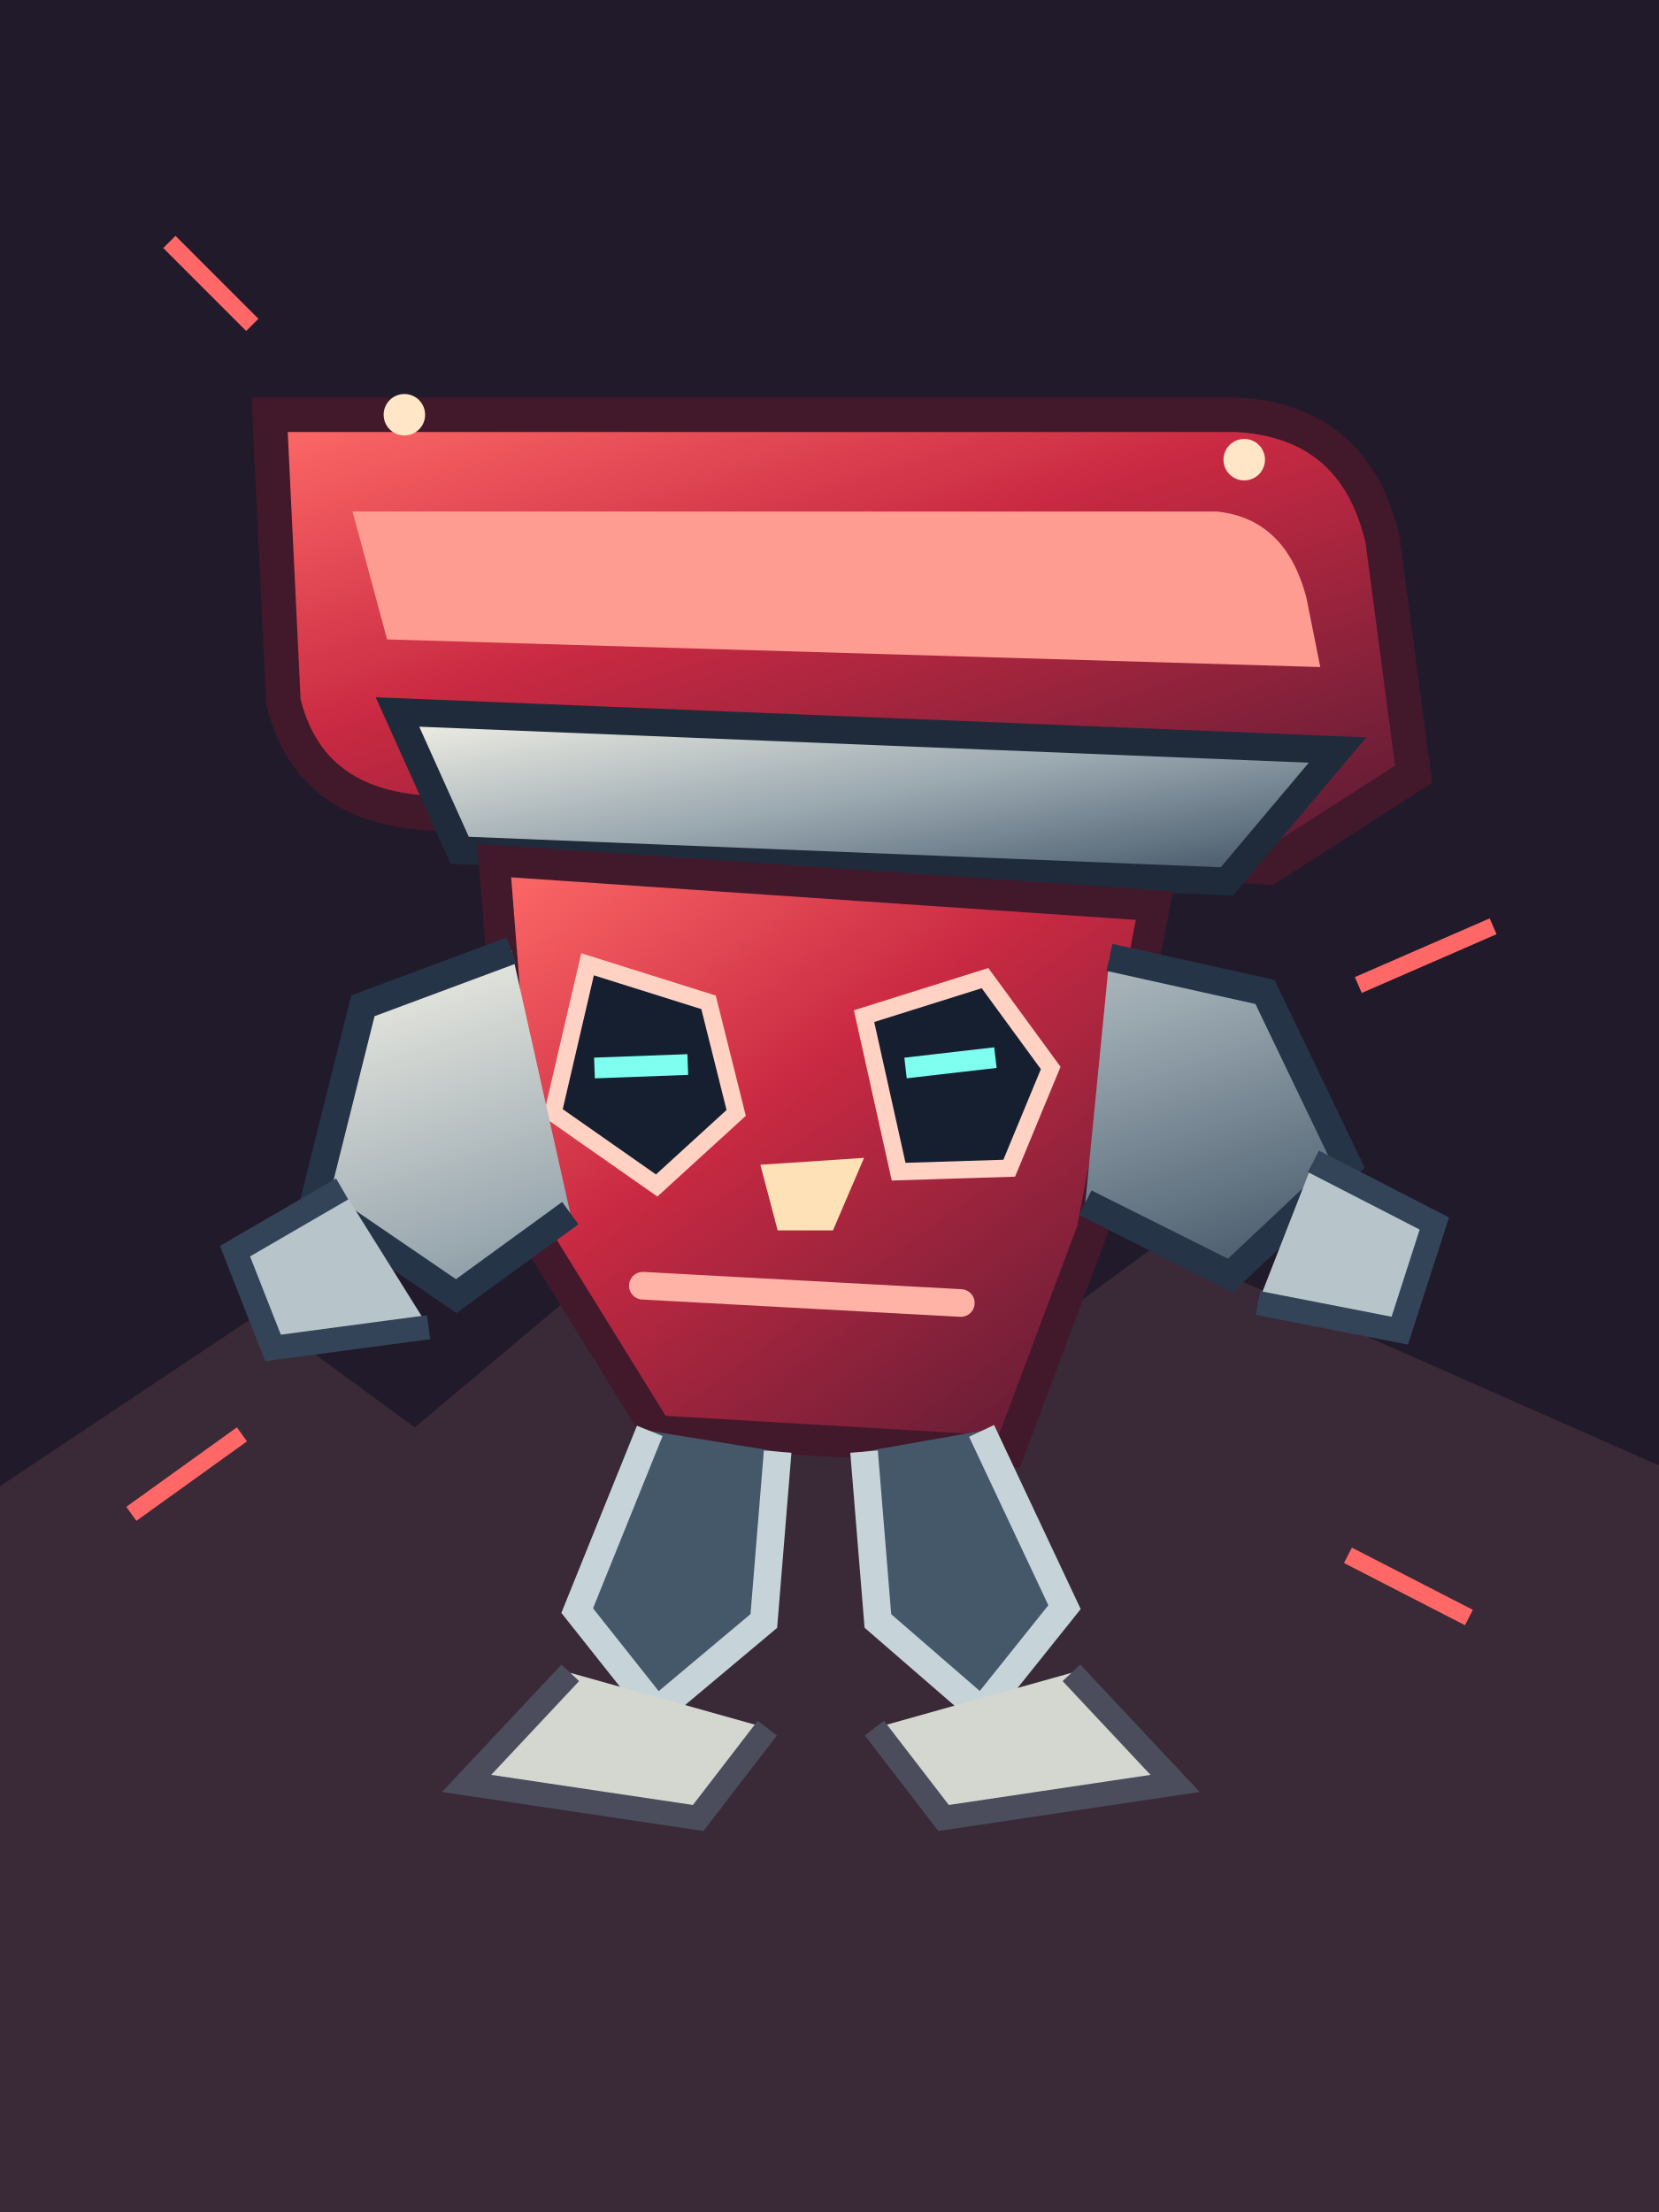
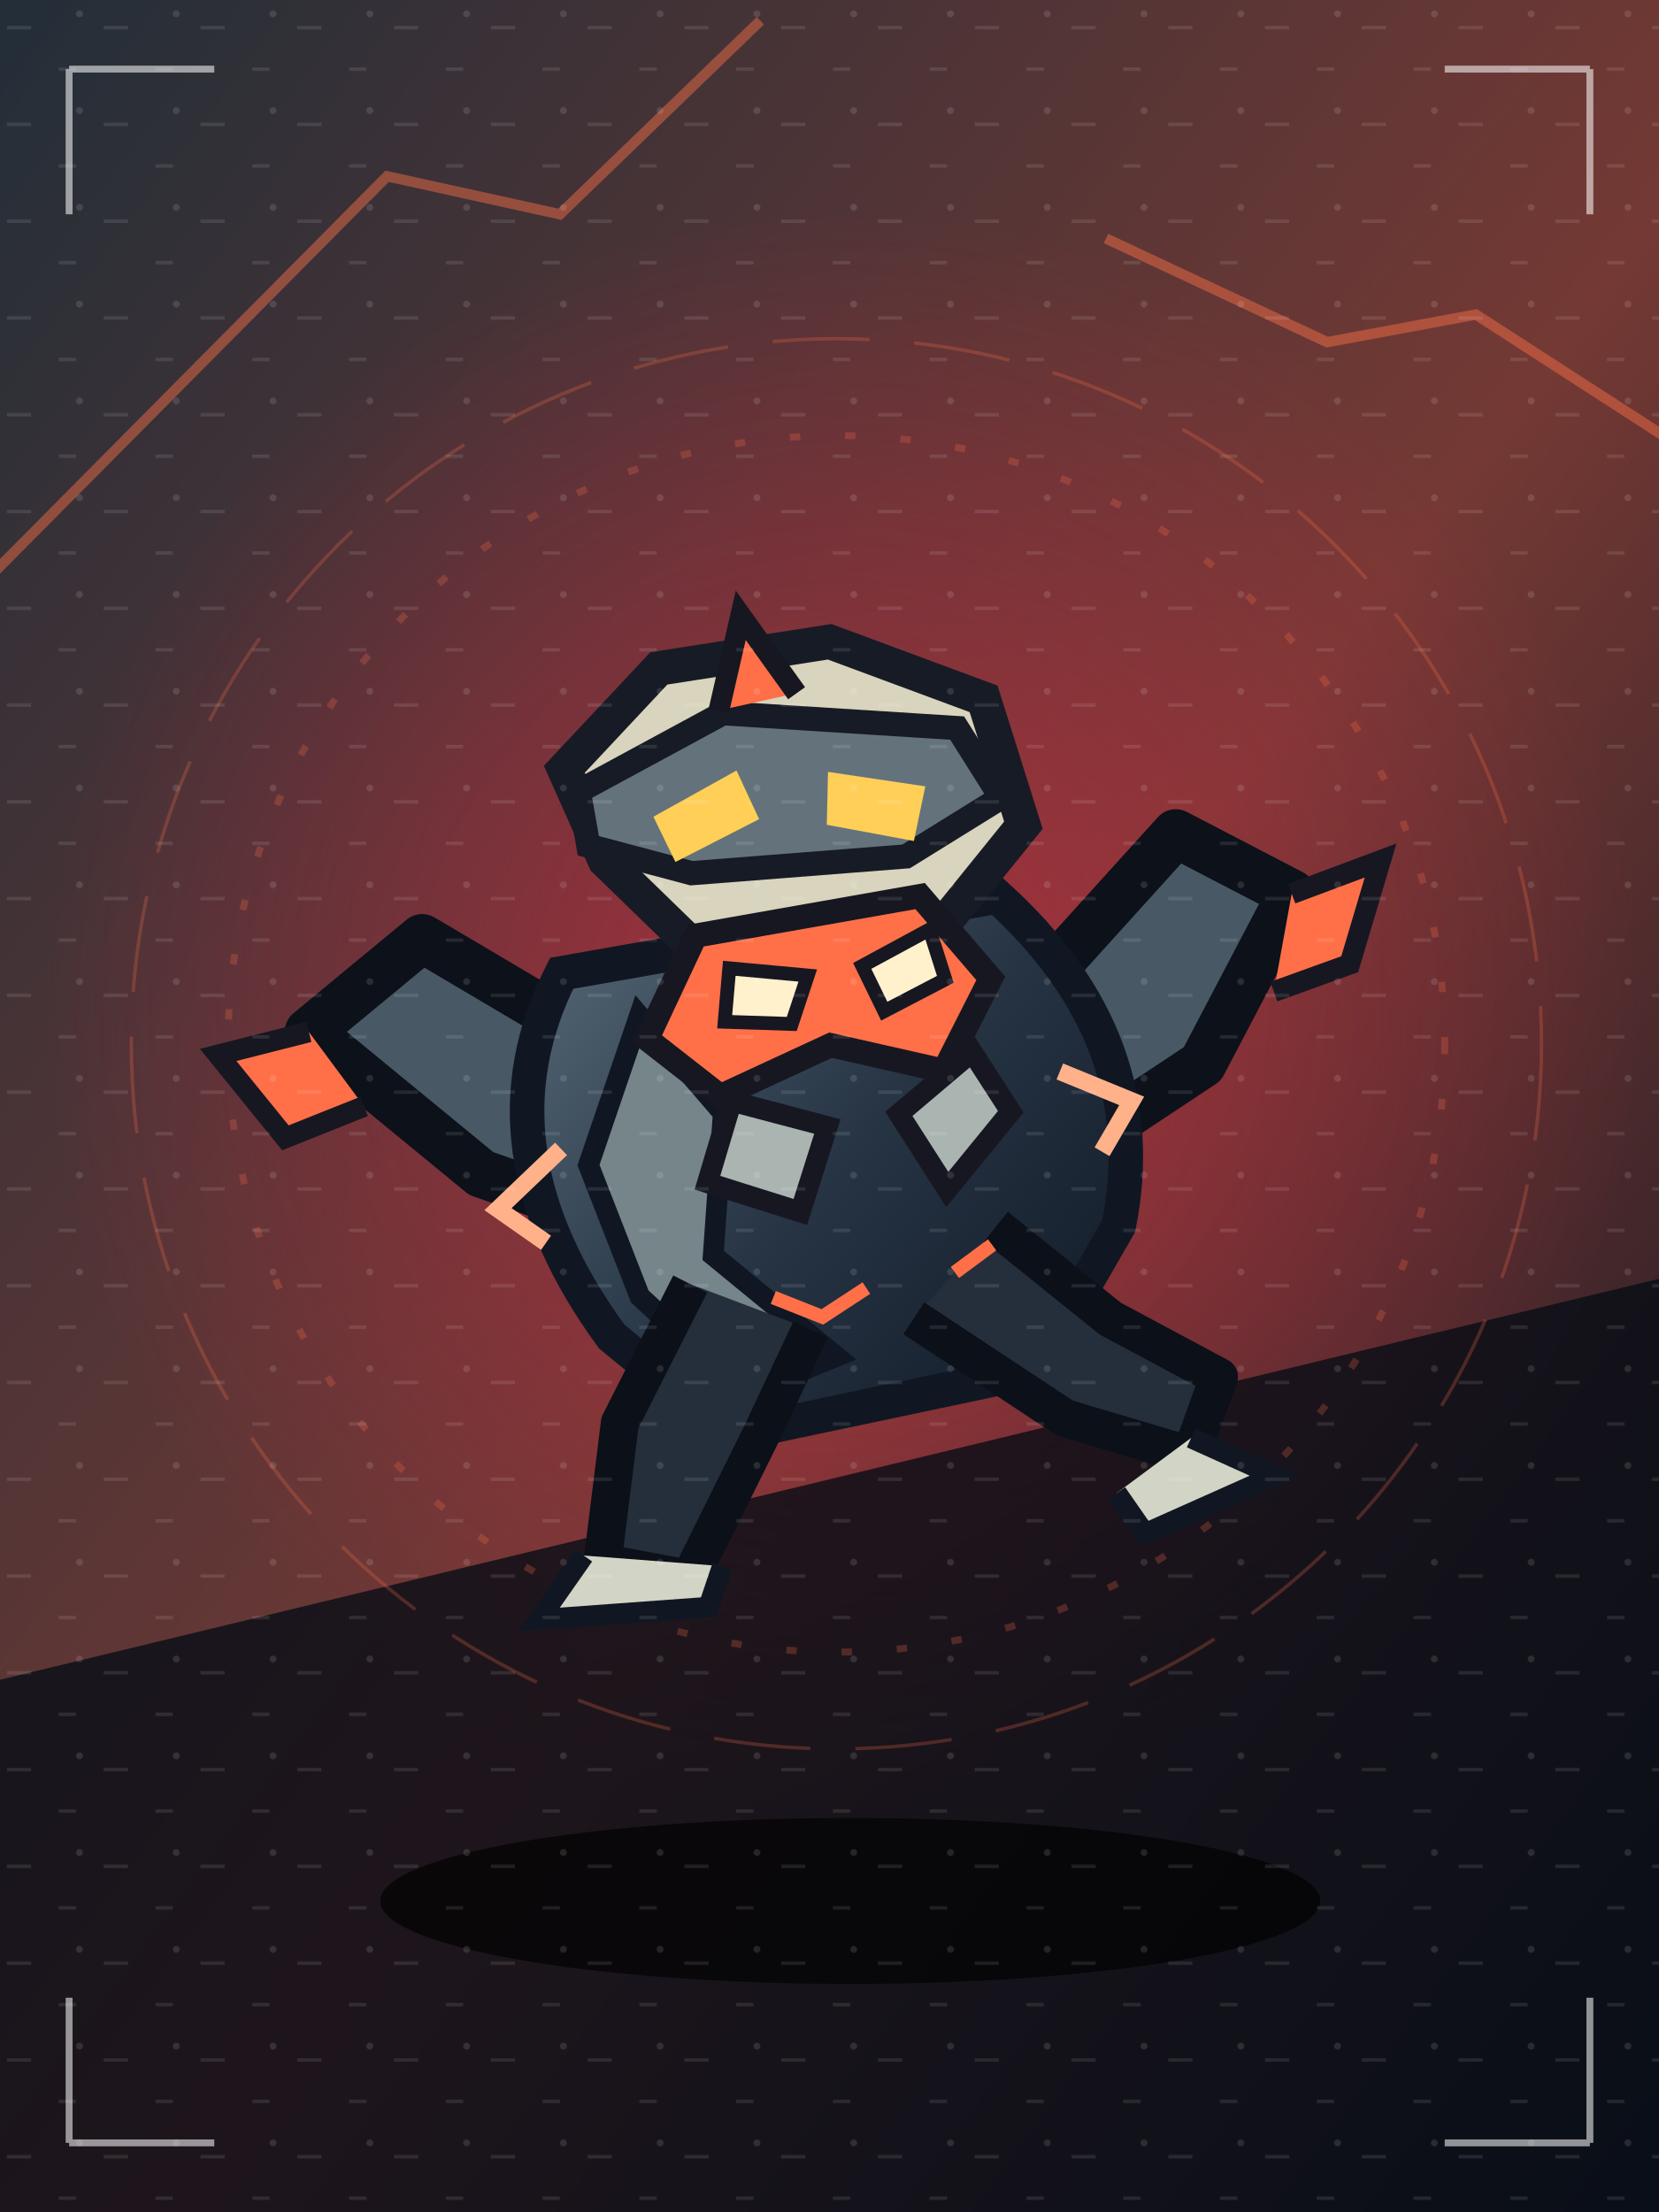
<svg xmlns="http://www.w3.org/2000/svg" width="480" height="640" viewBox="0 0 480 640">
  <defs>
-     <linearGradient id="red" x2="0.8" y2="1">
-       <stop stop-color="#ff6b68" />
-       <stop offset=".45" stop-color="#c92942" />
-       <stop offset="1" stop-color="#641d36" />
+     <linearGradient id="bg" x2="1" y2="1">
+       <stop stop-color="#222e38" />
+       <stop offset=".55" stop-color="#743934" />
+       <stop offset="1" stop-color="#101421" />
    </linearGradient>
-     <linearGradient id="steel" x2="1" y2="1">
-       <stop stop-color="#f4f2e7" />
-       <stop offset=".5" stop-color="#9aa8b0" />
-       <stop offset="1" stop-color="#3a4d60" />
+     <linearGradient id="metal" x1="0" y1="0" x2=".8" y2="1">
+       <stop stop-color="#f3f0dc" />
+       <stop offset=".25" stop-color="#8b9a9e" />
+       <stop offset=".58" stop-color="#45515f" />
+       <stop offset="1" stop-color="#1a2430" />
    </linearGradient>
+     <linearGradient id="cloth" x2="1" y2="1">
+       <stop stop-color="#536574" />
+       <stop offset=".5" stop-color="#263444" />
+       <stop offset="1" stop-color="#111925" />
+     </linearGradient>
+     <linearGradient id="accent" x2=".8" y2="1">
+       <stop stop-color="#fff0a2" />
+       <stop offset=".3" stop-color="#ff7048" />
+       <stop offset="1" stop-color="#c52c43" />
+     </linearGradient>
+     <radialGradient id="halo">
+       <stop stop-color="#c52c43" stop-opacity=".65" />
+       <stop offset="1" stop-color="#c52c43" stop-opacity="0" />
+     </radialGradient>
+     <pattern id="grain" width="28" height="28" patternUnits="userSpaceOnUse">
+       <path d="M2 8h7M17 20h5" stroke="#fff" stroke-opacity=".1" />
+       <circle cx="23" cy="4" r="1" fill="#fff" fill-opacity=".12" />
+     </pattern>
  </defs>
-   <rect width="480" height="640" fill="#211a2a" />
-   <path d="M0 430L75 380 120 413 195 350 264 412 335 360 480 424V640H0Z" fill="#3a2936" />
-   <path d="M78 120L358 120Q392 122 400 156L409 224 367 251 121 235Q89 232 82 203Z" fill="url(#red)" stroke="#42182b" stroke-width="10" />
-   <path d="M102 148L352 148Q372 150 378 173L382 193 112 185Z" fill="#ff9c91" />
-   <path d="M115 206L387 217 355 255 133 246Z" fill="url(#steel)" stroke="#1f2b3a" stroke-width="8" />
-   <path d="M143 249L334 262 316 356 292 420 190 414 151 351Z" fill="url(#red)" stroke="#42182b" stroke-width="9" />
-   <path d="M170 279L205 290 213 322 190 343 160 322ZM250 294L285 283 304 309 292 338 260 339Z" fill="#151f30" stroke="#ffd2c3" stroke-width="5" />
-   <path d="M172 309L199 308M262 309L288 306" stroke="#7efff0" stroke-width="6" />
-   <path d="M220 337L250 335 241 356 225 356Z" fill="#ffe1b7" />
-   <path d="M186 372L278 377" stroke="#ffb2a6" stroke-width="8" stroke-linecap="round" />
-   <path d="M148 275L105 291 91 347 132 375 165 351M321 277L366 287 390 337 356 369 314 348" fill="url(#steel)" stroke="#263447" stroke-width="8" />
-   <path d="M99 344L68 362 79 390 124 384M380 336L415 354 405 385 364 377" fill="#b7c5cb" stroke="#344458" stroke-width="7" />
-   <path d="M188 414L167 466 190 495 221 469 225 420M284 414L308 465 284 495 254 469 250 420" fill="#45586a" stroke="#c6d4d9" stroke-width="8" />
-   <path d="M165 484L135 516 202 526 222 500M310 484L340 516 273 526 253 500" fill="#d4d7cf" stroke="#4b4d5c" stroke-width="7" />
-   <path d="M73 94L49 70M393 285L432 268M70 415L38 438M390 450L425 468" stroke="#ff6867" stroke-width="5" />
-   <circle cx="117" cy="120" r="6" fill="#ffe6c7" />
-   <circle cx="360" cy="133" r="6" fill="#ffe6c7" />
+   <rect width="480" height="640" fill="url(#bg)" />
+   <circle cx="244" cy="292" r="230" fill="url(#halo)" />
+   <path d="M-20 184L112 51l50 11 58-56M320 69l64 30 43-8 65 42" fill="none" stroke="#ff7048" stroke-width="3" opacity=".45" />
+   <path d="M0 486L480 370V640H0Z" fill="#080d15" opacity=".8" />
+   <g fill="none" stroke="#ff7048" opacity=".24">
+     <circle cx="242" cy="302" r="176" stroke-dasharray="3 13" stroke-width="2" />
+     <circle cx="242" cy="302" r="204" stroke-dasharray="28 13" />
+   </g>
+   <ellipse cx="246" cy="550" rx="136" ry="24" fill="#000" opacity=".65" />
+   <g transform="translate(245 329) rotate(-10)">
+     <path d="M-55 -30L-111 -78L-148 -57L-106 -8L-67 14M55 -28L109 -70L139 -47L105 -3L66 14" fill="#485965" stroke="#0c111a" stroke-width="14" stroke-linejoin="round" />
+     <path d="M-148 -57l-27 2 15 27 24 -5M139 -47l27 -5 -14 28 -23 4" fill="#ff7048" stroke="#171722" stroke-width="6" />
+     <path d="M-73 -61Q-107 -16 -77 45L-48 79L42 76L73 39Q93 -12 55 -61Z" fill="url(#cloth)" stroke="#101722" stroke-width="10" />
+     <path d="M-53 -45L-34 -13L-44 27L-14 62L-42 68L-67 35L-75 -5Z" fill="#75858a" stroke="#101722" stroke-width="6" />
+     <path d="M-55 -91L-62 -119L-30 -143L20 -142L61 -118L66 -80L35 -53L-29 -55Z" fill="#d8d4bd" stroke="#171b25" stroke-width="10" />
+     <path d="M-59 -112L-14 -127L52 -111L61 -89L31 -77L-31 -83L-59 -96Z" fill="#64737b" stroke="#171b25" stroke-width="7" />
+     <path d="M-39 -101L-13 -110L-9 -95L-35 -87ZM13 -105L40 -96L34 -81L10 -90Z" fill="#ffcf58" />
+     <path d="M-33 -65L-52 -38L-34 -18L0 -27L31 -14L49 -38L33 -65Z" fill="#ff7048" stroke="#171722" stroke-width="7" />
+     <path d="M-25 -54L-3 -48L-10 -35L-29 -39ZM13 -48L34 -55L36 -40L17 -34Z" fill="#fff1cc" stroke="#171722" stroke-width="4" />
+     <path d="M-31 -16L-5 -4L-17 19L-42 6ZM16 -4L40 -18L48 1L26 20Z" fill="#aab4b1" stroke="#171722" stroke-width="6" />
+     <path d="M-52 34L-79 70L-91 109L-67 118L-39 80L-20 53M38 33L66 65L94 87L82 108L48 91L10 55" fill="#252f3b" stroke="#0b1019" stroke-width="11" stroke-linejoin="round" />
+     <path d="M-96 106L-112 122L-63 127L-57 116M83 103L105 118L65 128L59 115" fill="#d2d5c5" stroke="#111722" stroke-width="6" />
+     <path d="M-15 -128L-4 -154L8 -129" fill="#ff7048" stroke="#171722" stroke-width="6" />
+     <path d="M-82 -11l-21 14 12 12M64 -8l19 12 -11 13" fill="none" stroke="#ffb18a" stroke-width="5" />
+     <path d="M-29 42l13 8 14 -6M24 44l12 -6" fill="none" stroke="#ff7048" stroke-width="4" />
+   </g>
+   <rect width="480" height="640" fill="url(#grain)" />
+   <path d="M20 20h42M20 20v42M460 20h-42M460 20v42M20 620h42M20 620v-42M460 620h-42M460 620v-42" fill="none" stroke="#fff" stroke-opacity=".55" stroke-width="2" />
</svg>
